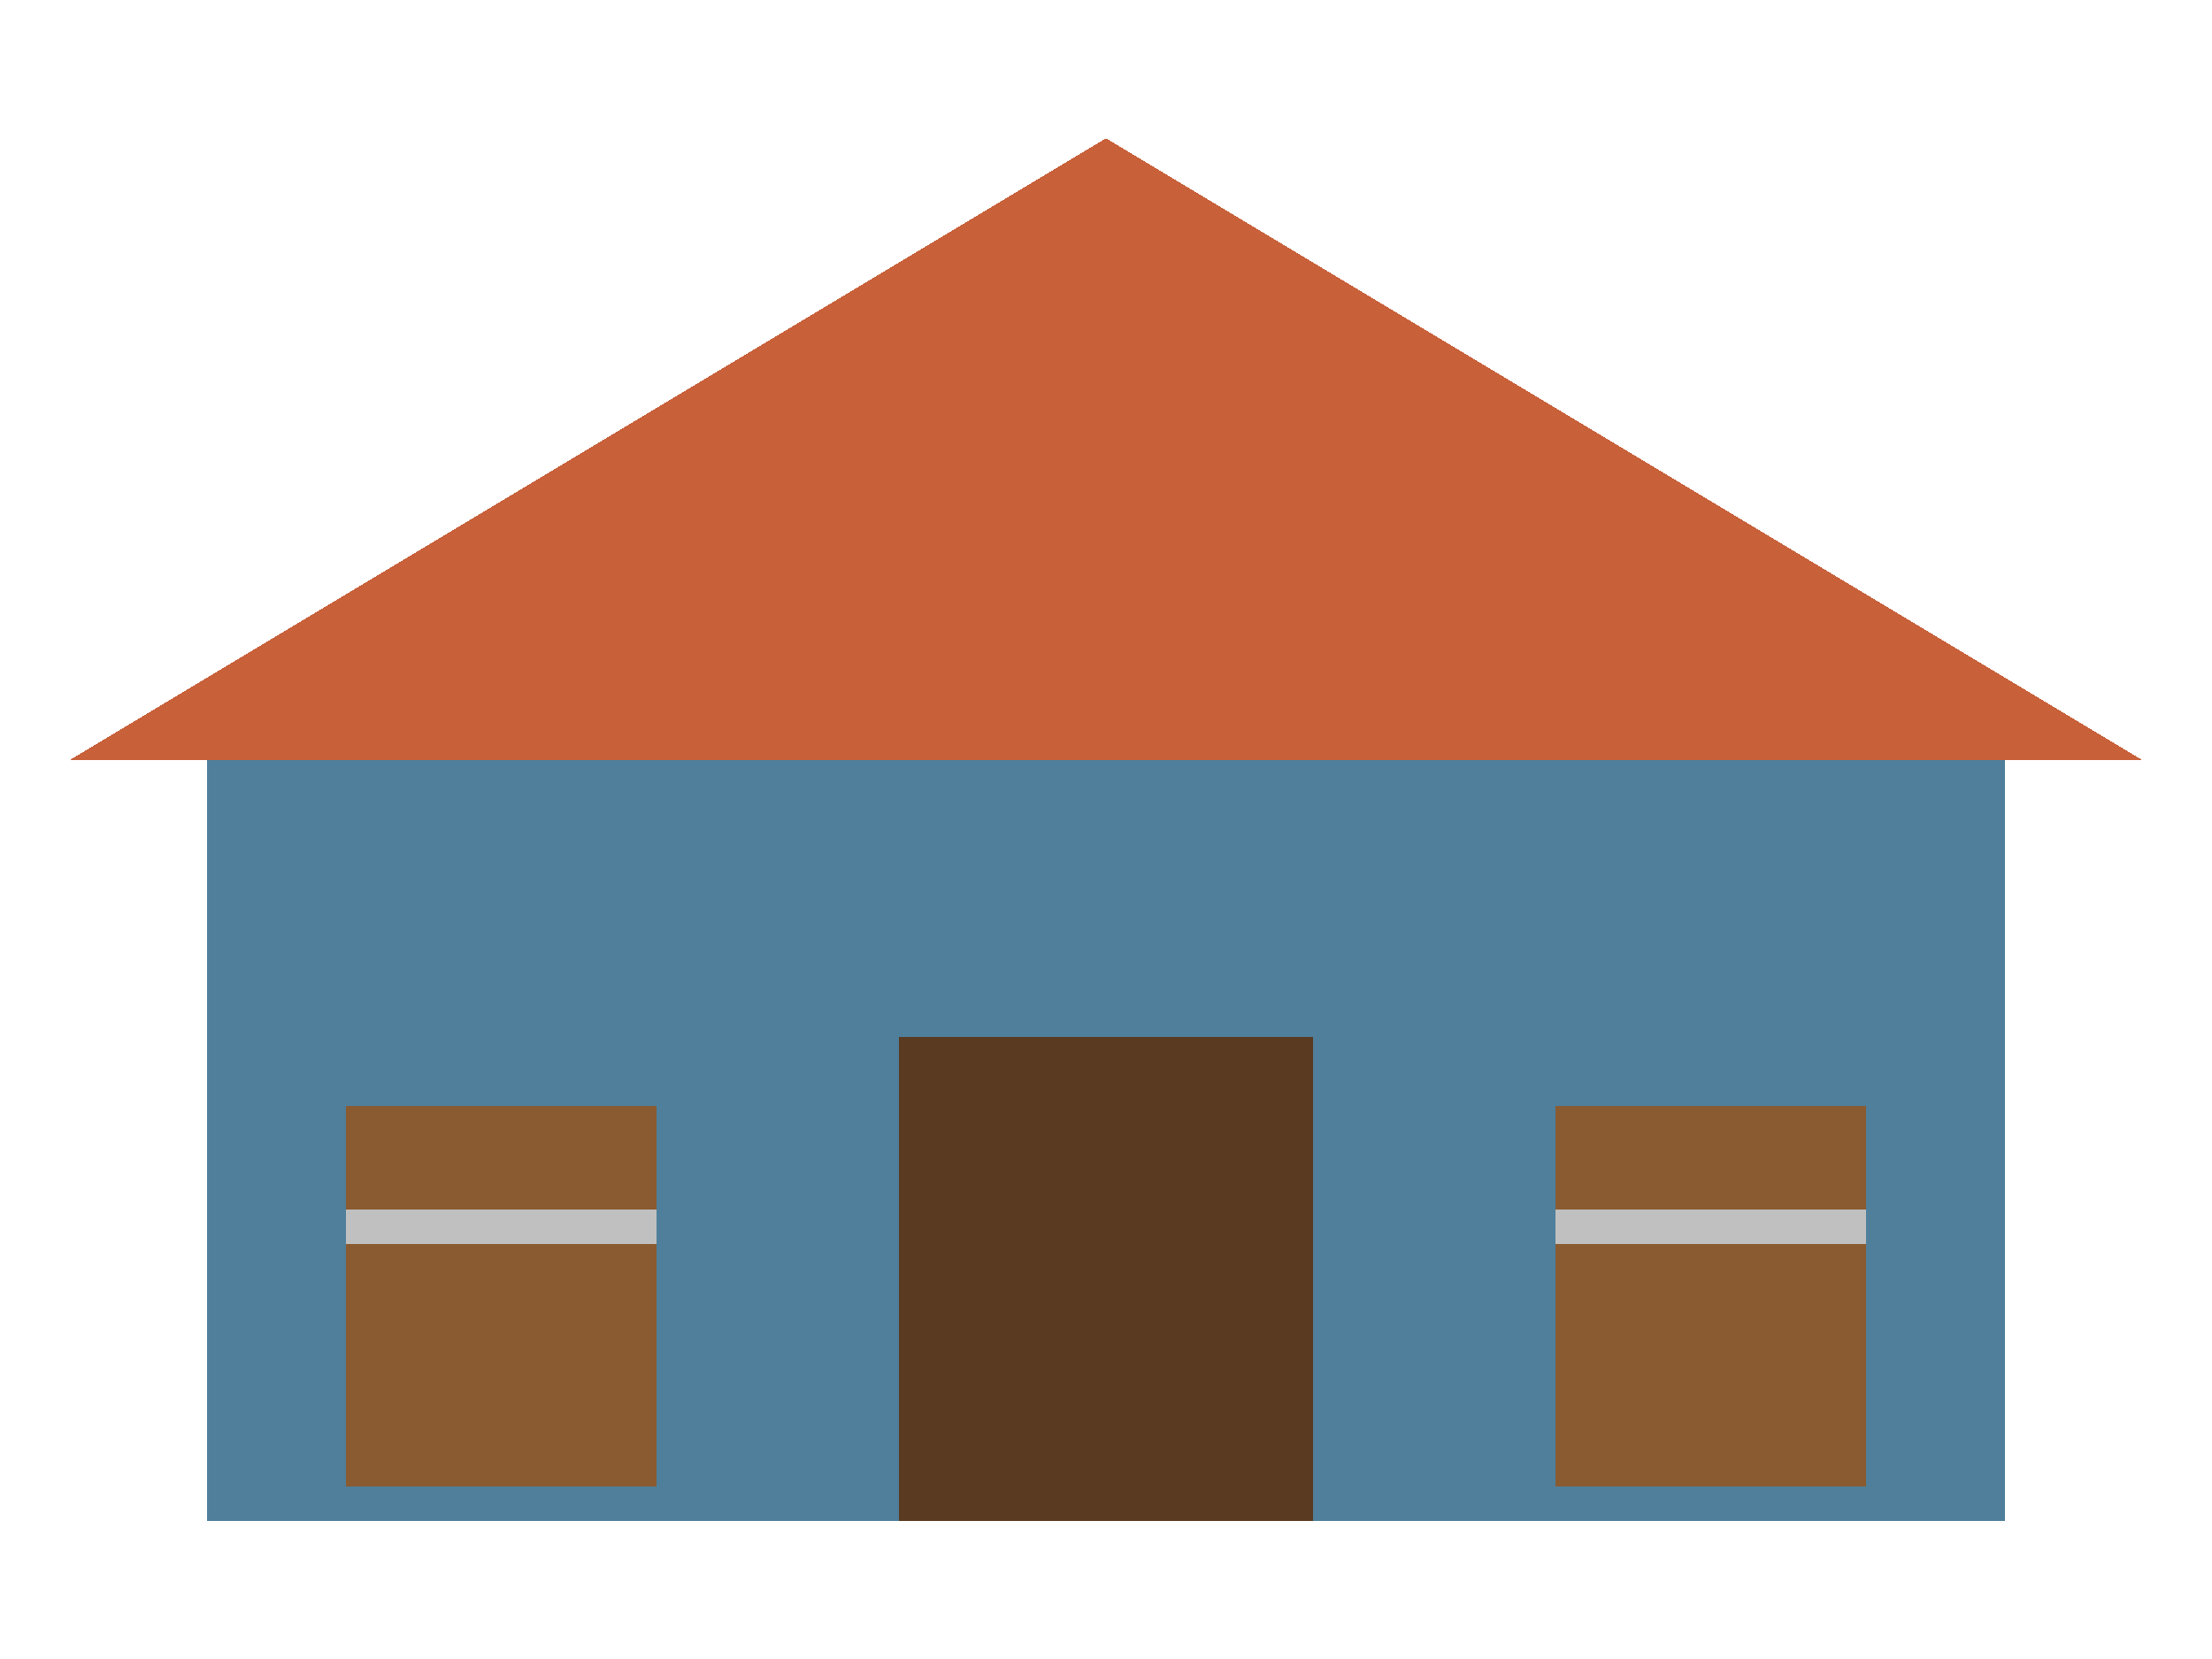
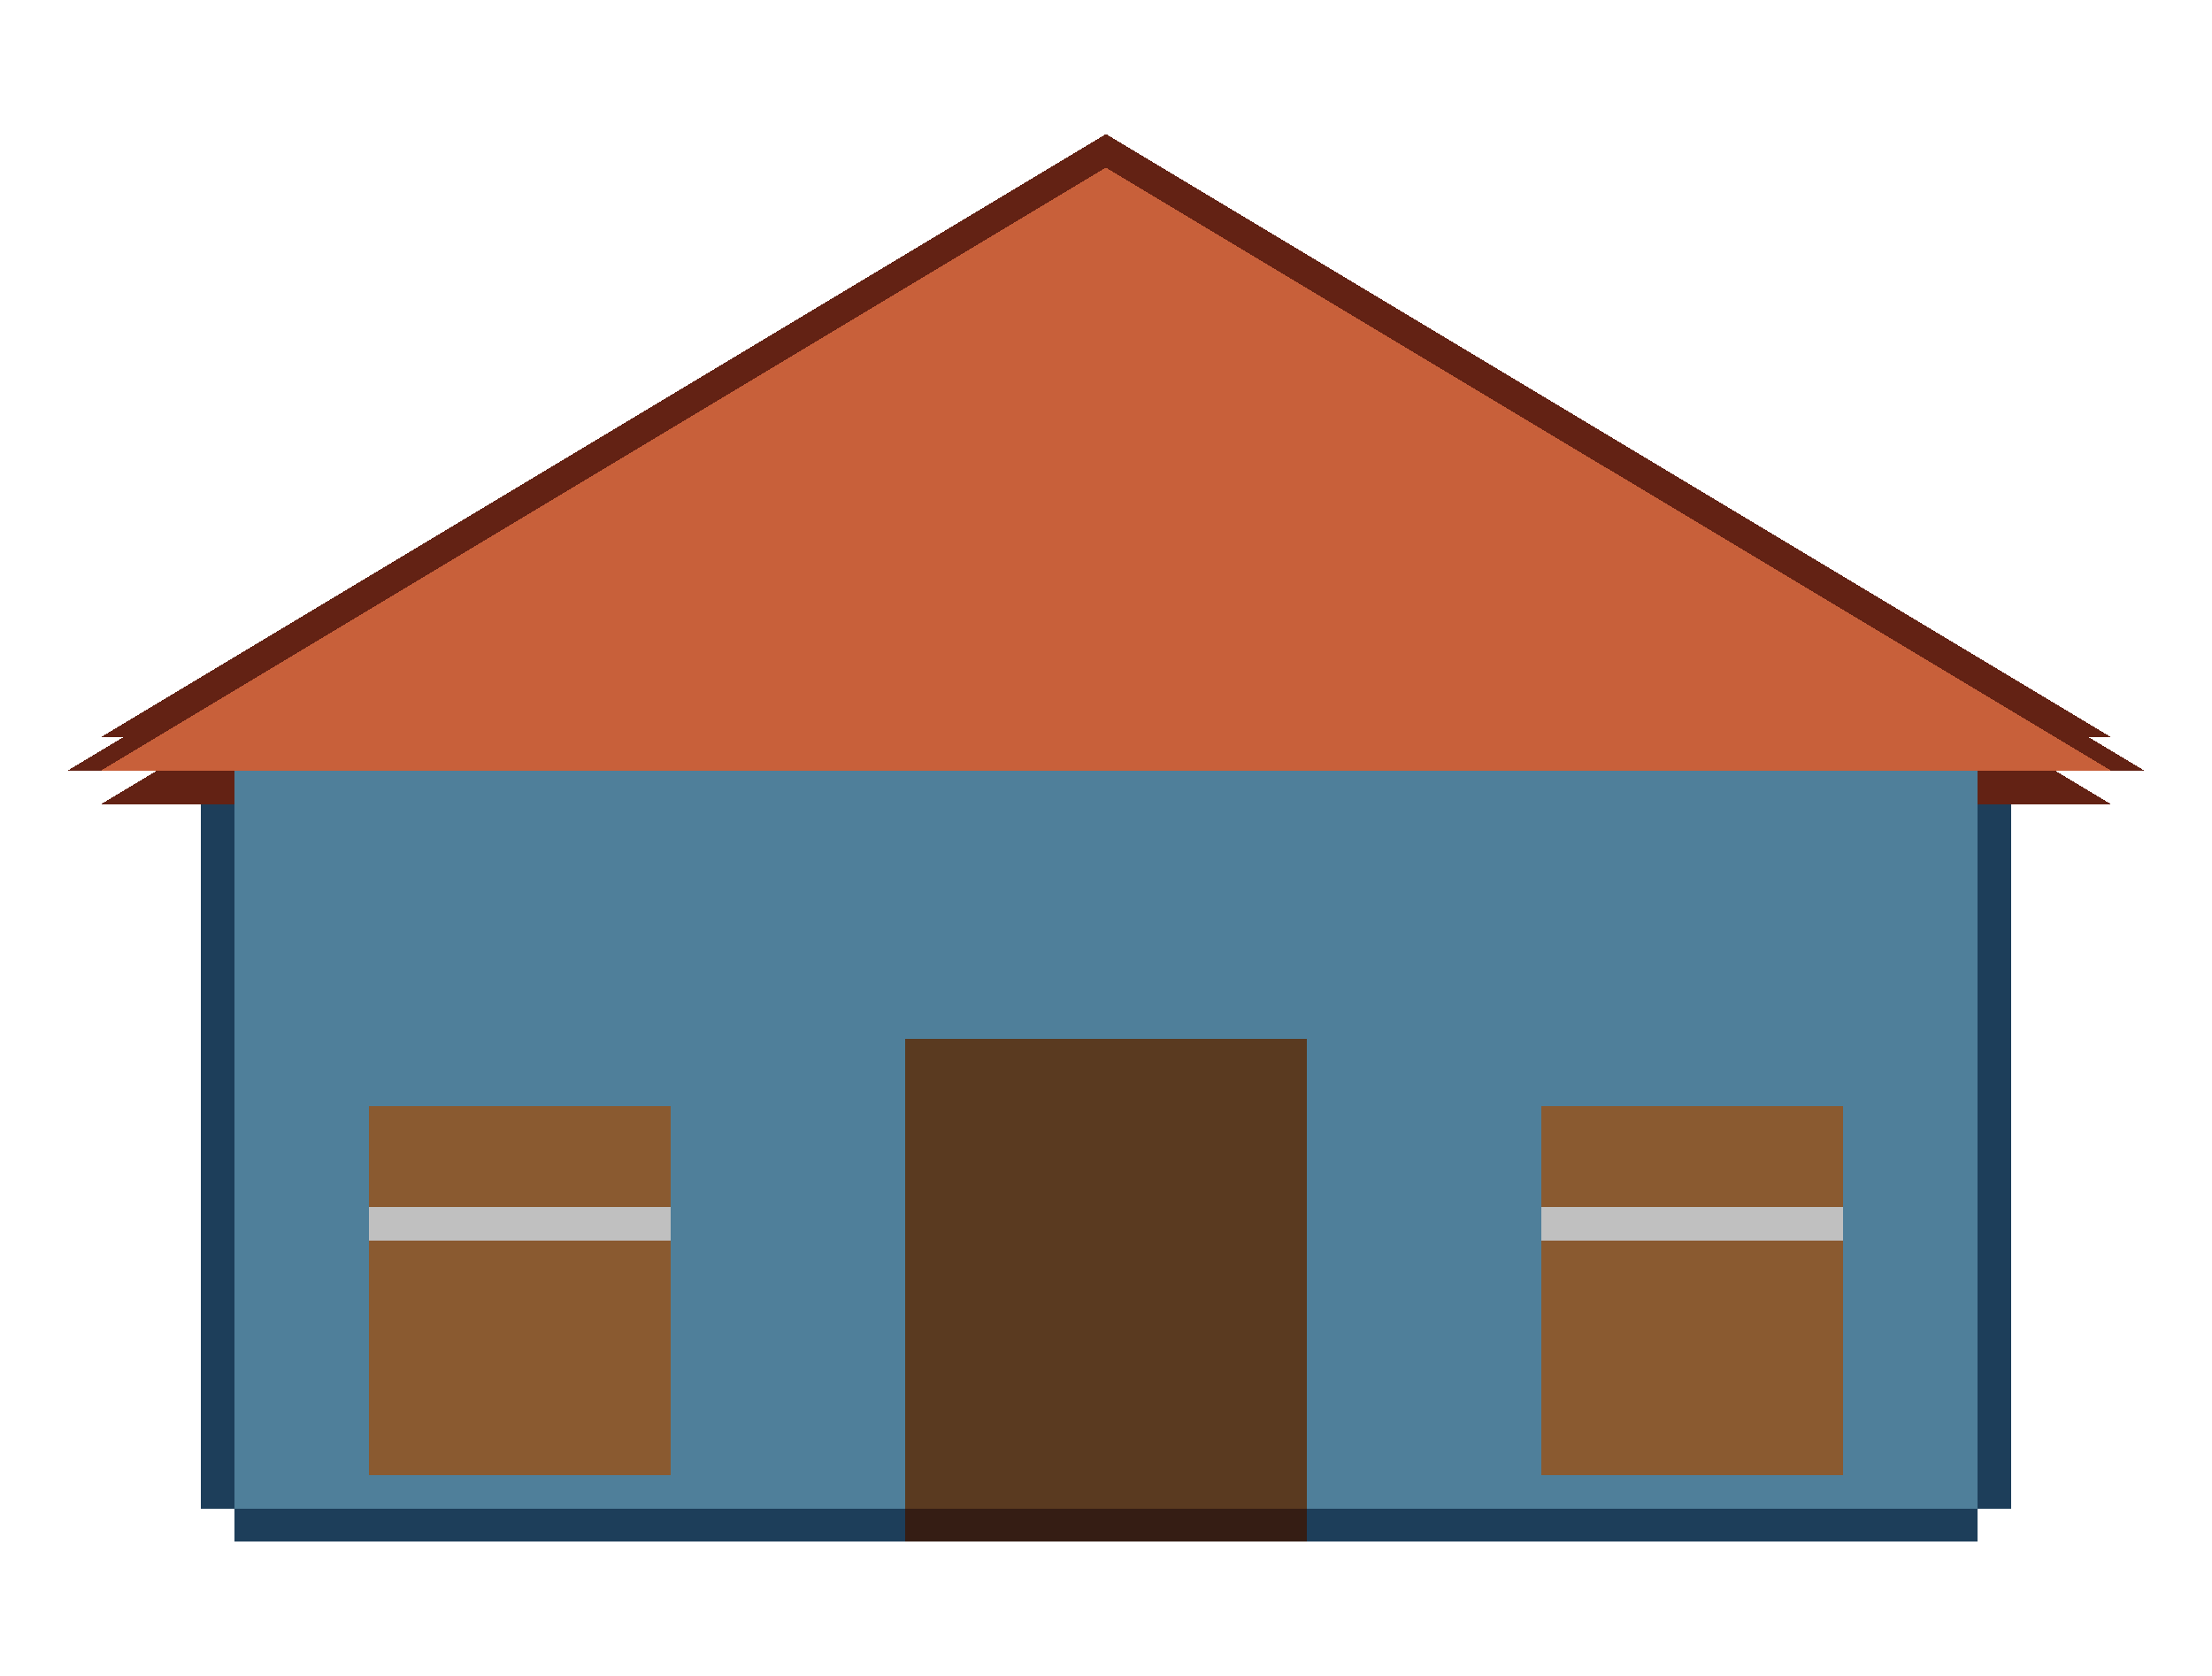
- <svg xmlns="http://www.w3.org/2000/svg" width="64" height="48" viewBox="0 0 64 48" shape-rendering="crispEdges">
-   <rect x="6" y="20" width="52" height="24" fill="#4f7f9a" />
-   <polygon points="2,22 32,4 62,22" fill="#c8603a" />
-   <rect x="26" y="30" width="12" height="14" fill="#5a3a20" />
-   <g fill="#8a5a30">
-     <rect x="10" y="32" width="9" height="11" />
-     <rect x="45" y="32" width="9" height="11" />
+ <svg xmlns="http://www.w3.org/2000/svg" width="66" height="50" viewBox="-1 -1 66 50" shape-rendering="crispEdges">
+   <g id="outline">
+     <g transform="translate(-1 0)">
+       <rect x="6" y="20" width="52" height="24" fill="#1d3e5a" />
+       <polygon points="2,22 32,4 62,22" fill="#632214" />
+       <rect x="26" y="30" width="12" height="14" fill="#351d14" />
+       <g fill="#492917">
+         <rect x="10" y="32" width="9" height="11" />
+         <rect x="45" y="32" width="9" height="11" />
+       </g>
+       <g fill="#605862">
+         <rect x="10" y="35" width="9" height="1" />
+         <rect x="45" y="35" width="9" height="1" />
+       </g>
+     </g>
+     <g transform="translate(1 0)">
+       <rect x="6" y="20" width="52" height="24" fill="#1d3e5a" />
+       <polygon points="2,22 32,4 62,22" fill="#632214" />
+       <rect x="26" y="30" width="12" height="14" fill="#351d14" />
+       <g fill="#492917">
+         <rect x="10" y="32" width="9" height="11" />
+         <rect x="45" y="32" width="9" height="11" />
+       </g>
+       <g fill="#605862">
+         <rect x="10" y="35" width="9" height="1" />
+         <rect x="45" y="35" width="9" height="1" />
+       </g>
+     </g>
+     <g transform="translate(0 -1)">
+       <rect x="6" y="20" width="52" height="24" fill="#1d3e5a" />
+       <polygon points="2,22 32,4 62,22" fill="#632214" />
+       <rect x="26" y="30" width="12" height="14" fill="#351d14" />
+       <g fill="#492917">
+         <rect x="10" y="32" width="9" height="11" />
+         <rect x="45" y="32" width="9" height="11" />
+       </g>
+       <g fill="#605862">
+         <rect x="10" y="35" width="9" height="1" />
+         <rect x="45" y="35" width="9" height="1" />
+       </g>
+     </g>
+     <g transform="translate(0 1)">
+       <rect x="6" y="20" width="52" height="24" fill="#1d3e5a" />
+       <polygon points="2,22 32,4 62,22" fill="#632214" />
+       <rect x="26" y="30" width="12" height="14" fill="#351d14" />
+       <g fill="#492917">
+         <rect x="10" y="32" width="9" height="11" />
+         <rect x="45" y="32" width="9" height="11" />
+       </g>
+       <g fill="#605862">
+         <rect x="10" y="35" width="9" height="1" />
+         <rect x="45" y="35" width="9" height="1" />
+       </g>
+     </g>
  </g>
-   <g fill="#c0c0c0">
-     <rect x="10" y="35" width="9" height="1" />
-     <rect x="45" y="35" width="9" height="1" />
+   <g id="art" data-size="64 48" data-box="0 0 64 48">
+     <rect x="6" y="20" width="52" height="24" fill="#4f7f9a" />
+     <polygon points="2,22 32,4 62,22" fill="#c8603a" />
+     <rect x="26" y="30" width="12" height="14" fill="#5a3a20" />
+     <g fill="#8a5a30">
+       <rect x="10" y="32" width="9" height="11" />
+       <rect x="45" y="32" width="9" height="11" />
+     </g>
+     <g fill="#c0c0c0">
+       <rect x="10" y="35" width="9" height="1" />
+       <rect x="45" y="35" width="9" height="1" />
+     </g>
  </g>
</svg>
